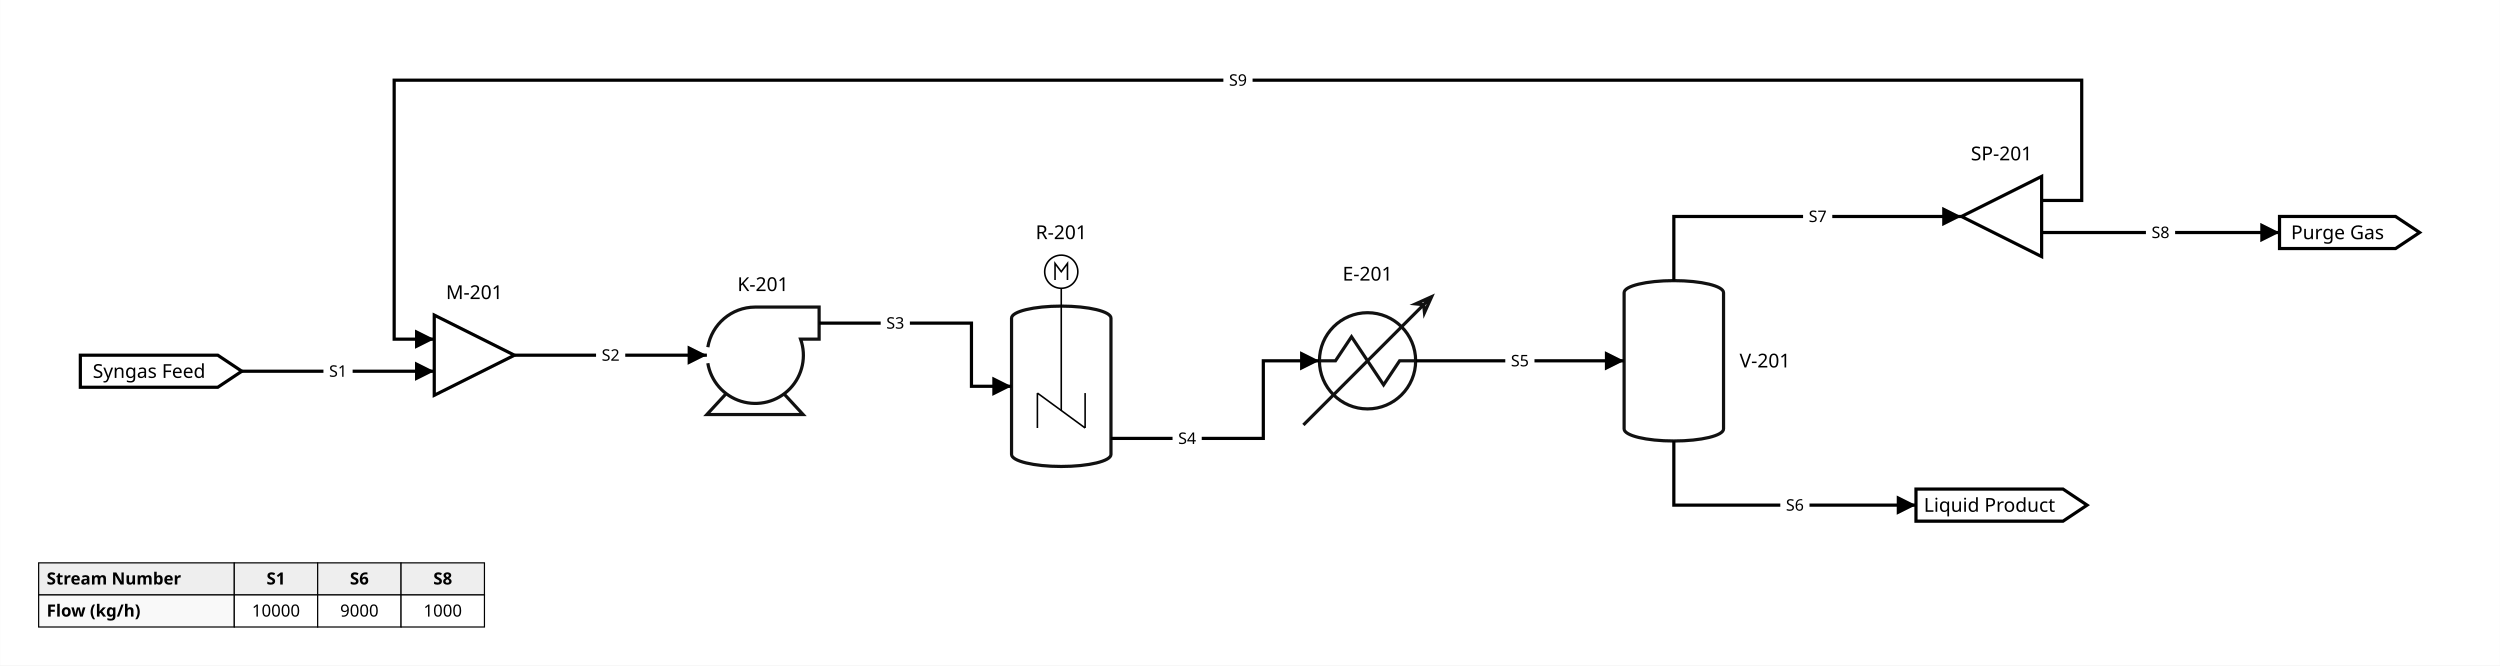
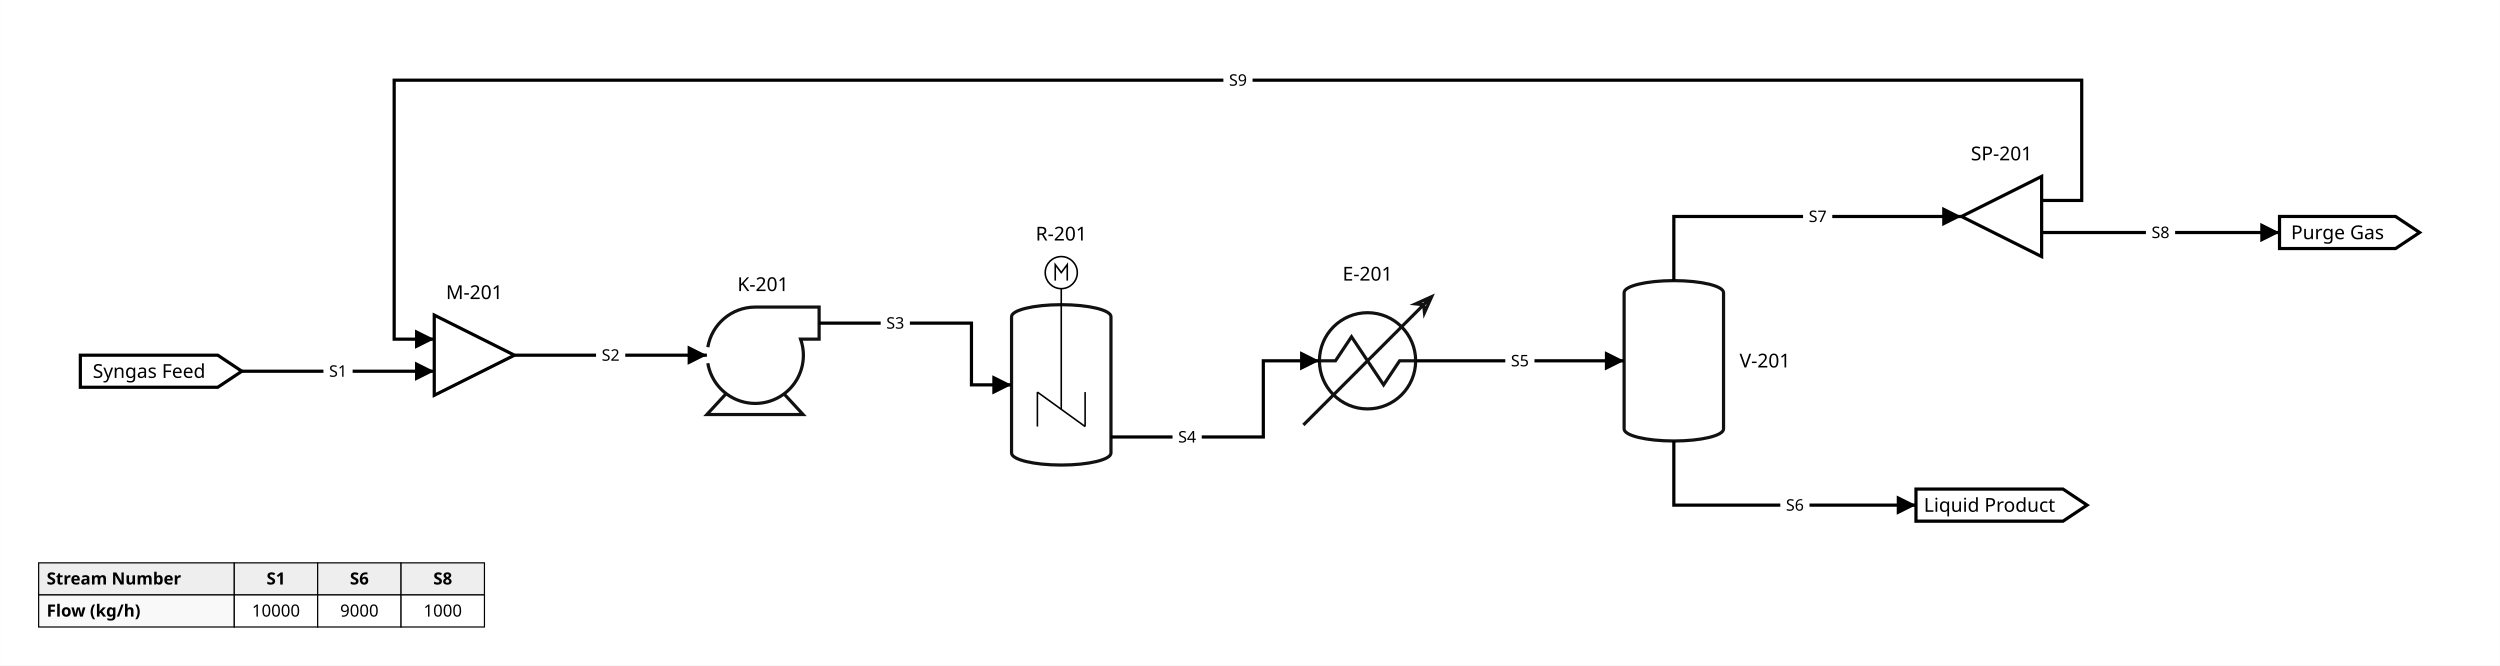
<svg xmlns="http://www.w3.org/2000/svg" width="1559" height="415" viewBox="0.0 -50.0 1558.8 415.0">
  <rect x="0.0" y="-50.0" width="1558.8" height="415.0" fill="white" />
  <g id="stream_table">
    <rect x="24.0" y="301.0" width="122.0" height="20.0" fill="#eee" stroke="black" stroke-width="0.75" />
    <text x="29.0" y="314.5" font-family="sans-serif" font-size="10.5" font-weight="bold" text-anchor="start">Stream Number</text>
    <rect x="146.0" y="301.0" width="52.0" height="20.0" fill="#eee" stroke="black" stroke-width="0.75" />
    <text x="172.0" y="314.5" font-family="sans-serif" font-size="10.5" font-weight="bold" text-anchor="middle">S1</text>
    <rect x="198.0" y="301.0" width="52.0" height="20.0" fill="#eee" stroke="black" stroke-width="0.75" />
    <text x="224.0" y="314.5" font-family="sans-serif" font-size="10.5" font-weight="bold" text-anchor="middle">S6</text>
    <rect x="250.0" y="301.0" width="52.0" height="20.0" fill="#eee" stroke="black" stroke-width="0.75" />
    <text x="276.0" y="314.5" font-family="sans-serif" font-size="10.5" font-weight="bold" text-anchor="middle">S8</text>
    <rect x="24.0" y="321.0" width="122.0" height="20.0" fill="#f9f9f9" stroke="black" stroke-width="0.75" />
    <text x="29.0" y="334.5" font-family="sans-serif" font-size="10.5" font-weight="bold" text-anchor="start">Flow (kg/h)</text>
    <rect x="146.0" y="321.0" width="52.0" height="20.0" fill="white" stroke="black" stroke-width="0.75" />
    <text x="172.0" y="334.5" font-family="sans-serif" font-size="10.5" text-anchor="middle">10000</text>
    <rect x="198.0" y="321.0" width="52.0" height="20.0" fill="white" stroke="black" stroke-width="0.75" />
    <text x="224.0" y="334.5" font-family="sans-serif" font-size="10.5" text-anchor="middle">9000</text>
    <rect x="250.0" y="321.0" width="52.0" height="20.0" fill="white" stroke="black" stroke-width="0.75" />
    <text x="276.0" y="334.5" font-family="sans-serif" font-size="10.5" text-anchor="middle">1000</text>
  </g>
  <defs>
    <marker id="arrow_black" viewBox="0 0 10 10" refX="10" refY="5" markerWidth="12" markerHeight="12" markerUnits="userSpaceOnUse" orient="auto-start-reverse">
      <path d="M 0 0 L 10 5 L 0 10 z" fill="black" />
    </marker>
    <symbol id="sym_compressor" viewBox="0 0 70.0 67.0" overflow="visible">
      <path d="M 12.0 54.0 L 0.0 67.0 L 60.0 67.0 L 48.0 54.0" fill="white" stroke="#111" stroke-width="2.0" />
      <path d="M 0.6 25.0 A 30.0 30.0 0.0 0 1 30.0 0.0 L 70.0 0.0 L 70.0 20.0 L 58.45 20.0 A 30.0 30.0 0.0 0 1 51.859 50.83 A 30.0 30.0 0.0 0 1 21.341 58.742 A 30.0 30.0 0.0 0 1 0.6 35.0" fill="white" stroke="#111" stroke-width="2.0" />
    </symbol>
    <symbol id="sym_cooler" viewBox="0 0 80.0 80.0" overflow="visible">
      <ellipse cx="40.0" cy="40.0" rx="30.0" ry="30.0" fill="white" stroke="#111" stroke-width="2.0" />
      <path d="M 10.0 40.0 L 20.0 40.0 L 30.0 25.0 L 50.0 55.0 L 60.0 40.0 L 70.0 40.0 M 80.0 0.0 L 0.0 80.0 M 70.0 4.5 L 80.0 0.0 L 75.5 10.0 L 75.0 5.0 Z" fill="white" stroke="#111" stroke-width="2.0" />
    </symbol>
    <symbol id="sym_mixer" viewBox="0 0 50.0 50.0" overflow="visible">
      <polygon points="0,0 50,25 0,50" fill="none" stroke="black" stroke-width="2" />
    </symbol>
-     <symbol id="sym_reactor_cace69d09" viewBox="0 0 62.0 131.778" overflow="visible">
-       <path d="M 0 39.278 A 31 7.5 0 0 1 31 31.778 A 31 7.5 0 0 1 62 39.278 L 62 124.278 A 31 7.5 0 0 1 31 131.778 A 31 7.5 0 0 1 0 124.278 Z" fill="white" stroke="#111" stroke-width="2" />
-       <line x1="31" y1="20.667" x2="31" y2="96.889" fill="none" stroke="black" stroke-width="1" />
-       <path d="M 16.12 86 L 16.12 107.778 M 16.12 86 L 45.88 107.778 M 45.88 86 L 45.88 107.778" fill="none" stroke="black" stroke-width="1" />
-       <ellipse cx="31" cy="10.333" rx="10.333" ry="10.333" fill="none" stroke="black" stroke-width="1" />
-       <path d="M 27.125 15.5 L 27.125 5.167 L 31 10.333 L 34.875 5.167 L 34.875 15.5" fill="none" stroke="black" stroke-width="1" />
+     <symbol id="sym_reactor_cf2ea8e03" viewBox="0 0 62.0 130.0" overflow="visible">
+       <path d="M 0 37.5 A 31 7.5 0 0 1 31 30 A 31 7.5 0 0 1 62 37.5 L 62 122.5 A 31 7.5 0 0 1 31 130 A 31 7.5 0 0 1 0 122.5 Z" fill="white" stroke="#111" stroke-width="2" />
+       <line x1="31" y1="20" x2="31" y2="95.25" fill="none" stroke="black" stroke-width="1" />
+       <path d="M 16.12 84.5 L 16.12 106 M 16.12 84.5 L 45.88 106 M 45.88 84.5 L 45.88 106" fill="none" stroke="black" stroke-width="1" />
+       <ellipse cx="31" cy="10" rx="10" ry="10" fill="none" stroke="black" stroke-width="1" />
+       <path d="M 27.25 15 L 27.25 5 L 31 10 L 34.75 5 L 34.75 15" fill="none" stroke="black" stroke-width="1" />
    </symbol>
    <symbol id="sym_separator" viewBox="0 0 62.0 100.0" overflow="visible">
      <path d="M 0 7.5 A 31 7.5 0 0 1 31 0 A 31 7.5 0 0 1 62 7.5 L 62 92.5 A 31 7.5 0 0 1 31 100 A 31 7.5 0 0 1 0 92.5 Z" fill="white" stroke="#111" stroke-width="2" />
    </symbol>
    <symbol id="sym_splitter" viewBox="0 0 50.0 50.0" overflow="visible">
      <polygon points="0,25 50,0 50,50" fill="none" stroke="black" stroke-width="2" />
    </symbol>
  </defs>
  <g id="units">
    <polygon points="50,171.5 135.704,171.5 150.704,181.5 135.704,191.5 50,191.5" fill="transparent" stroke="black" stroke-width="2" />
    <text x="92.852" y="181.5" font-family="sans-serif" font-size="12" text-anchor="middle" dominant-baseline="middle">Syngas Feed</text>
    <use href="#sym_mixer" x="270.7" y="146.5" width="50.0" height="50.0" />
    <use href="#sym_compressor" x="440.7" y="141.5" width="70.0" height="67.0" />
-     <use href="#sym_reactor_cace69d09" x="630.7" y="109.11" width="62.0" height="131.778" />
+     <use href="#sym_reactor_cf2ea8e03" x="630.7" y="110" width="62.0" height="130.0" />
    <use href="#sym_cooler" x="812.7" y="135" width="80.0" height="80.0" />
    <use href="#sym_separator" x="1012.7" y="125" width="62.0" height="100.0" />
    <use href="#sym_splitter" x="1223.06" y="60" width="50.0" height="50.0" />
    <polygon points="1194.704,255.0 1286.408,255.0 1301.408,265.0 1286.408,275.0 1194.704,275.0" fill="transparent" stroke="black" stroke-width="2" />
    <text x="1240.556" y="265.0" font-family="sans-serif" font-size="12" text-anchor="middle" dominant-baseline="middle">Liquid Product</text>
    <polygon points="1421.408,85.0 1493.768,85.0 1508.768,95.0 1493.768,105.0 1421.408,105.0" fill="transparent" stroke="black" stroke-width="2" />
    <text x="1457.588" y="95.0" font-family="sans-serif" font-size="12" text-anchor="middle" dominant-baseline="middle">Purge Gas</text>
  </g>
  <g id="streams">
    <path d="M 150.704,181.5 L 270.704,181.5" fill="none" stroke="black" stroke-width="2" marker-end="url(#arrow_black)" />
    <path d="M 320.704,171.5 L 440.704,171.5" fill="none" stroke="black" stroke-width="2" marker-end="url(#arrow_black)" />
-     <path d="M 510.704,151.5 L 605.704,151.5 L 605.704,190.889 L 630.704,190.889" fill="none" stroke="black" stroke-width="2" marker-end="url(#arrow_black)" />
-     <path d="M 692.704,223.389 L 787.704,223.389 L 787.704,175.0 L 822.624,175.0" fill="none" stroke="black" stroke-width="2" marker-end="url(#arrow_black)" />
+     <path d="M 510.704,151.5 L 605.704,151.5 L 605.704,190.0 L 630.704,190.0" fill="none" stroke="black" stroke-width="2" marker-end="url(#arrow_black)" />
+     <path d="M 692.704,222.5 L 787.704,222.5 L 787.704,175.0 L 822.624,175.0" fill="none" stroke="black" stroke-width="2" marker-end="url(#arrow_black)" />
    <path d="M 882.784,175.0 L 1012.704,175.0" fill="none" stroke="black" stroke-width="2" marker-end="url(#arrow_black)" />
    <path d="M 1043.704,225.0 L 1043.704,265.0 L 1194.704,265.0" fill="none" stroke="black" stroke-width="2" marker-end="url(#arrow_black)" />
    <path d="M 1043.704,125.0 L 1043.704,85.0 L 1223.056,85.0" fill="none" stroke="black" stroke-width="2" marker-end="url(#arrow_black)" />
    <path d="M 1273.056,95.0 L 1421.408,95.0" fill="none" stroke="black" stroke-width="2" marker-end="url(#arrow_black)" />
    <path d="M 1273.056,75.0 L 1298.056,75.0 L 1298.056,0.0 L 245.704,0.0 L 245.704,161.5 L 270.704,161.5" fill="none" stroke="black" stroke-width="2" marker-end="url(#arrow_black)" />
    <rect x="201.6" y="175.0" width="18.2" height="13.0" fill="white" />
    <text x="210.7" y="181.5" font-family="sans-serif" font-size="10" text-anchor="middle" dominant-baseline="middle" fill="black">S1</text>
    <rect x="371.6" y="165.0" width="18.2" height="13.0" fill="white" />
    <text x="380.7" y="171.5" font-family="sans-serif" font-size="10" text-anchor="middle" dominant-baseline="middle" fill="black">S2</text>
    <rect x="549.1" y="145.0" width="18.2" height="13.0" fill="white" />
    <text x="558.2" y="151.5" font-family="sans-serif" font-size="10" text-anchor="middle" dominant-baseline="middle" fill="black">S3</text>
-     <rect x="731.1" y="216.9" width="18.2" height="13.0" fill="white" />
-     <text x="740.2" y="223.4" font-family="sans-serif" font-size="10" text-anchor="middle" dominant-baseline="middle" fill="black">S4</text>
+     <rect x="731.1" y="216.0" width="18.2" height="13.0" fill="white" />
+     <text x="740.2" y="222.5" font-family="sans-serif" font-size="10" text-anchor="middle" dominant-baseline="middle" fill="black">S4</text>
    <rect x="938.6" y="168.5" width="18.2" height="13.0" fill="white" />
    <text x="947.7" y="175.0" font-family="sans-serif" font-size="10" text-anchor="middle" dominant-baseline="middle" fill="black">S5</text>
    <rect x="1110.1" y="258.5" width="18.2" height="13.0" fill="white" />
    <text x="1119.2" y="265.0" font-family="sans-serif" font-size="10" text-anchor="middle" dominant-baseline="middle" fill="black">S6</text>
    <rect x="1124.3" y="78.5" width="18.2" height="13.0" fill="white" />
    <text x="1133.4" y="85.0" font-family="sans-serif" font-size="10" text-anchor="middle" dominant-baseline="middle" fill="black">S7</text>
    <rect x="1338.1" y="88.5" width="18.2" height="13.0" fill="white" />
    <text x="1347.2" y="95.0" font-family="sans-serif" font-size="10" text-anchor="middle" dominant-baseline="middle" fill="black">S8</text>
    <rect x="762.8" y="-6.5" width="18.2" height="13.0" fill="white" />
    <text x="771.9" y="0.0" font-family="sans-serif" font-size="10" text-anchor="middle" dominant-baseline="middle" fill="black">S9</text>
  </g>
  <g id="unit_labels">
    <rect x="274.7" y="124.5" width="42.0" height="15.0" fill="white" />
    <text x="295.704" y="136.5" font-family="sans-serif" font-size="12" text-anchor="middle" dominant-baseline="baseline">M-201</text>
    <rect x="455.7" y="119.5" width="40.0" height="15.0" fill="white" />
    <text x="475.704" y="131.5" font-family="sans-serif" font-size="12" text-anchor="middle" dominant-baseline="baseline">K-201</text>
-     <rect x="641.4" y="87.1" width="40.7" height="15.0" fill="white" />
-     <text x="661.704" y="99.111" font-family="sans-serif" font-size="12" text-anchor="middle" dominant-baseline="baseline">R-201</text>
+     <rect x="641.4" y="88.0" width="40.7" height="15.0" fill="white" />
+     <text x="661.704" y="100.0" font-family="sans-serif" font-size="12" text-anchor="middle" dominant-baseline="baseline">R-201</text>
    <rect x="832.7" y="113.0" width="40.0" height="15.0" fill="white" />
    <text x="852.704" y="125.0" font-family="sans-serif" font-size="12" text-anchor="middle" dominant-baseline="baseline">E-201</text>
    <rect x="1084.7" y="167.5" width="40.0" height="15.0" fill="white" />
    <text x="1084.704" y="175.0" font-family="sans-serif" font-size="12" text-anchor="start" dominant-baseline="middle">V-201</text>
    <rect x="1224.0" y="38.0" width="48.0" height="15.0" fill="white" />
    <text x="1248.056" y="50.0" font-family="sans-serif" font-size="12" text-anchor="middle" dominant-baseline="baseline">SP-201</text>
  </g>
</svg>
